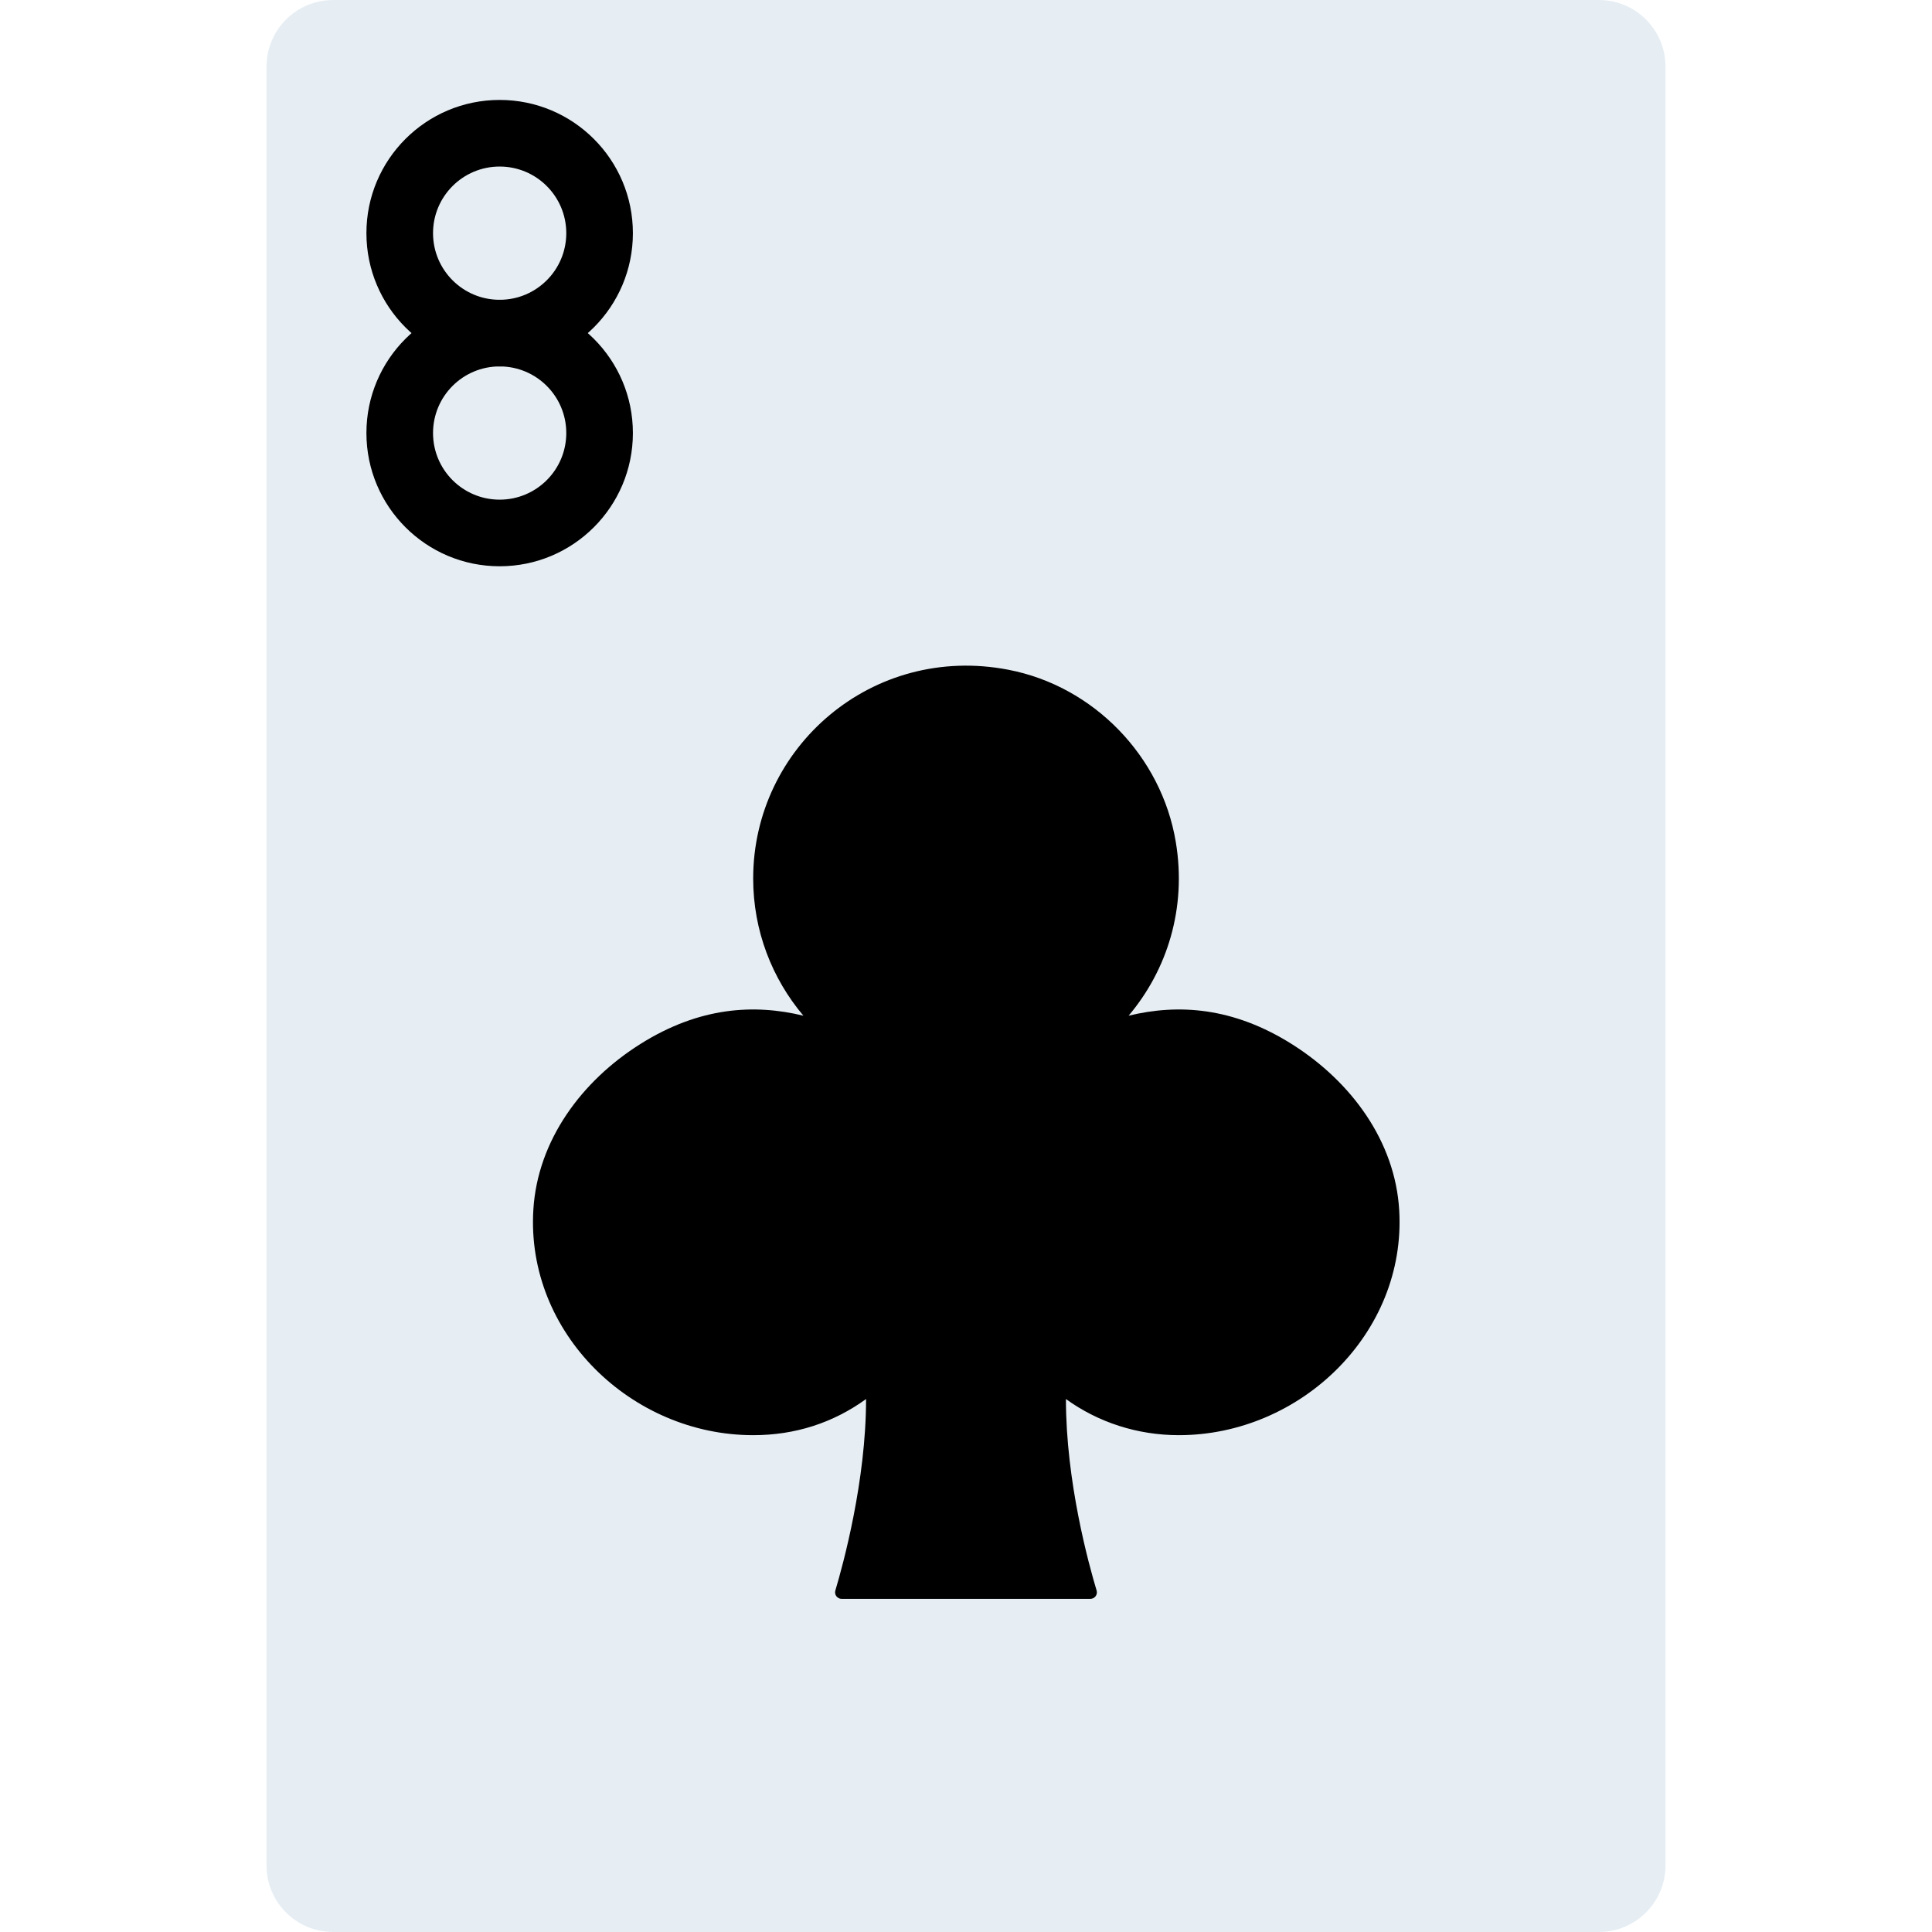
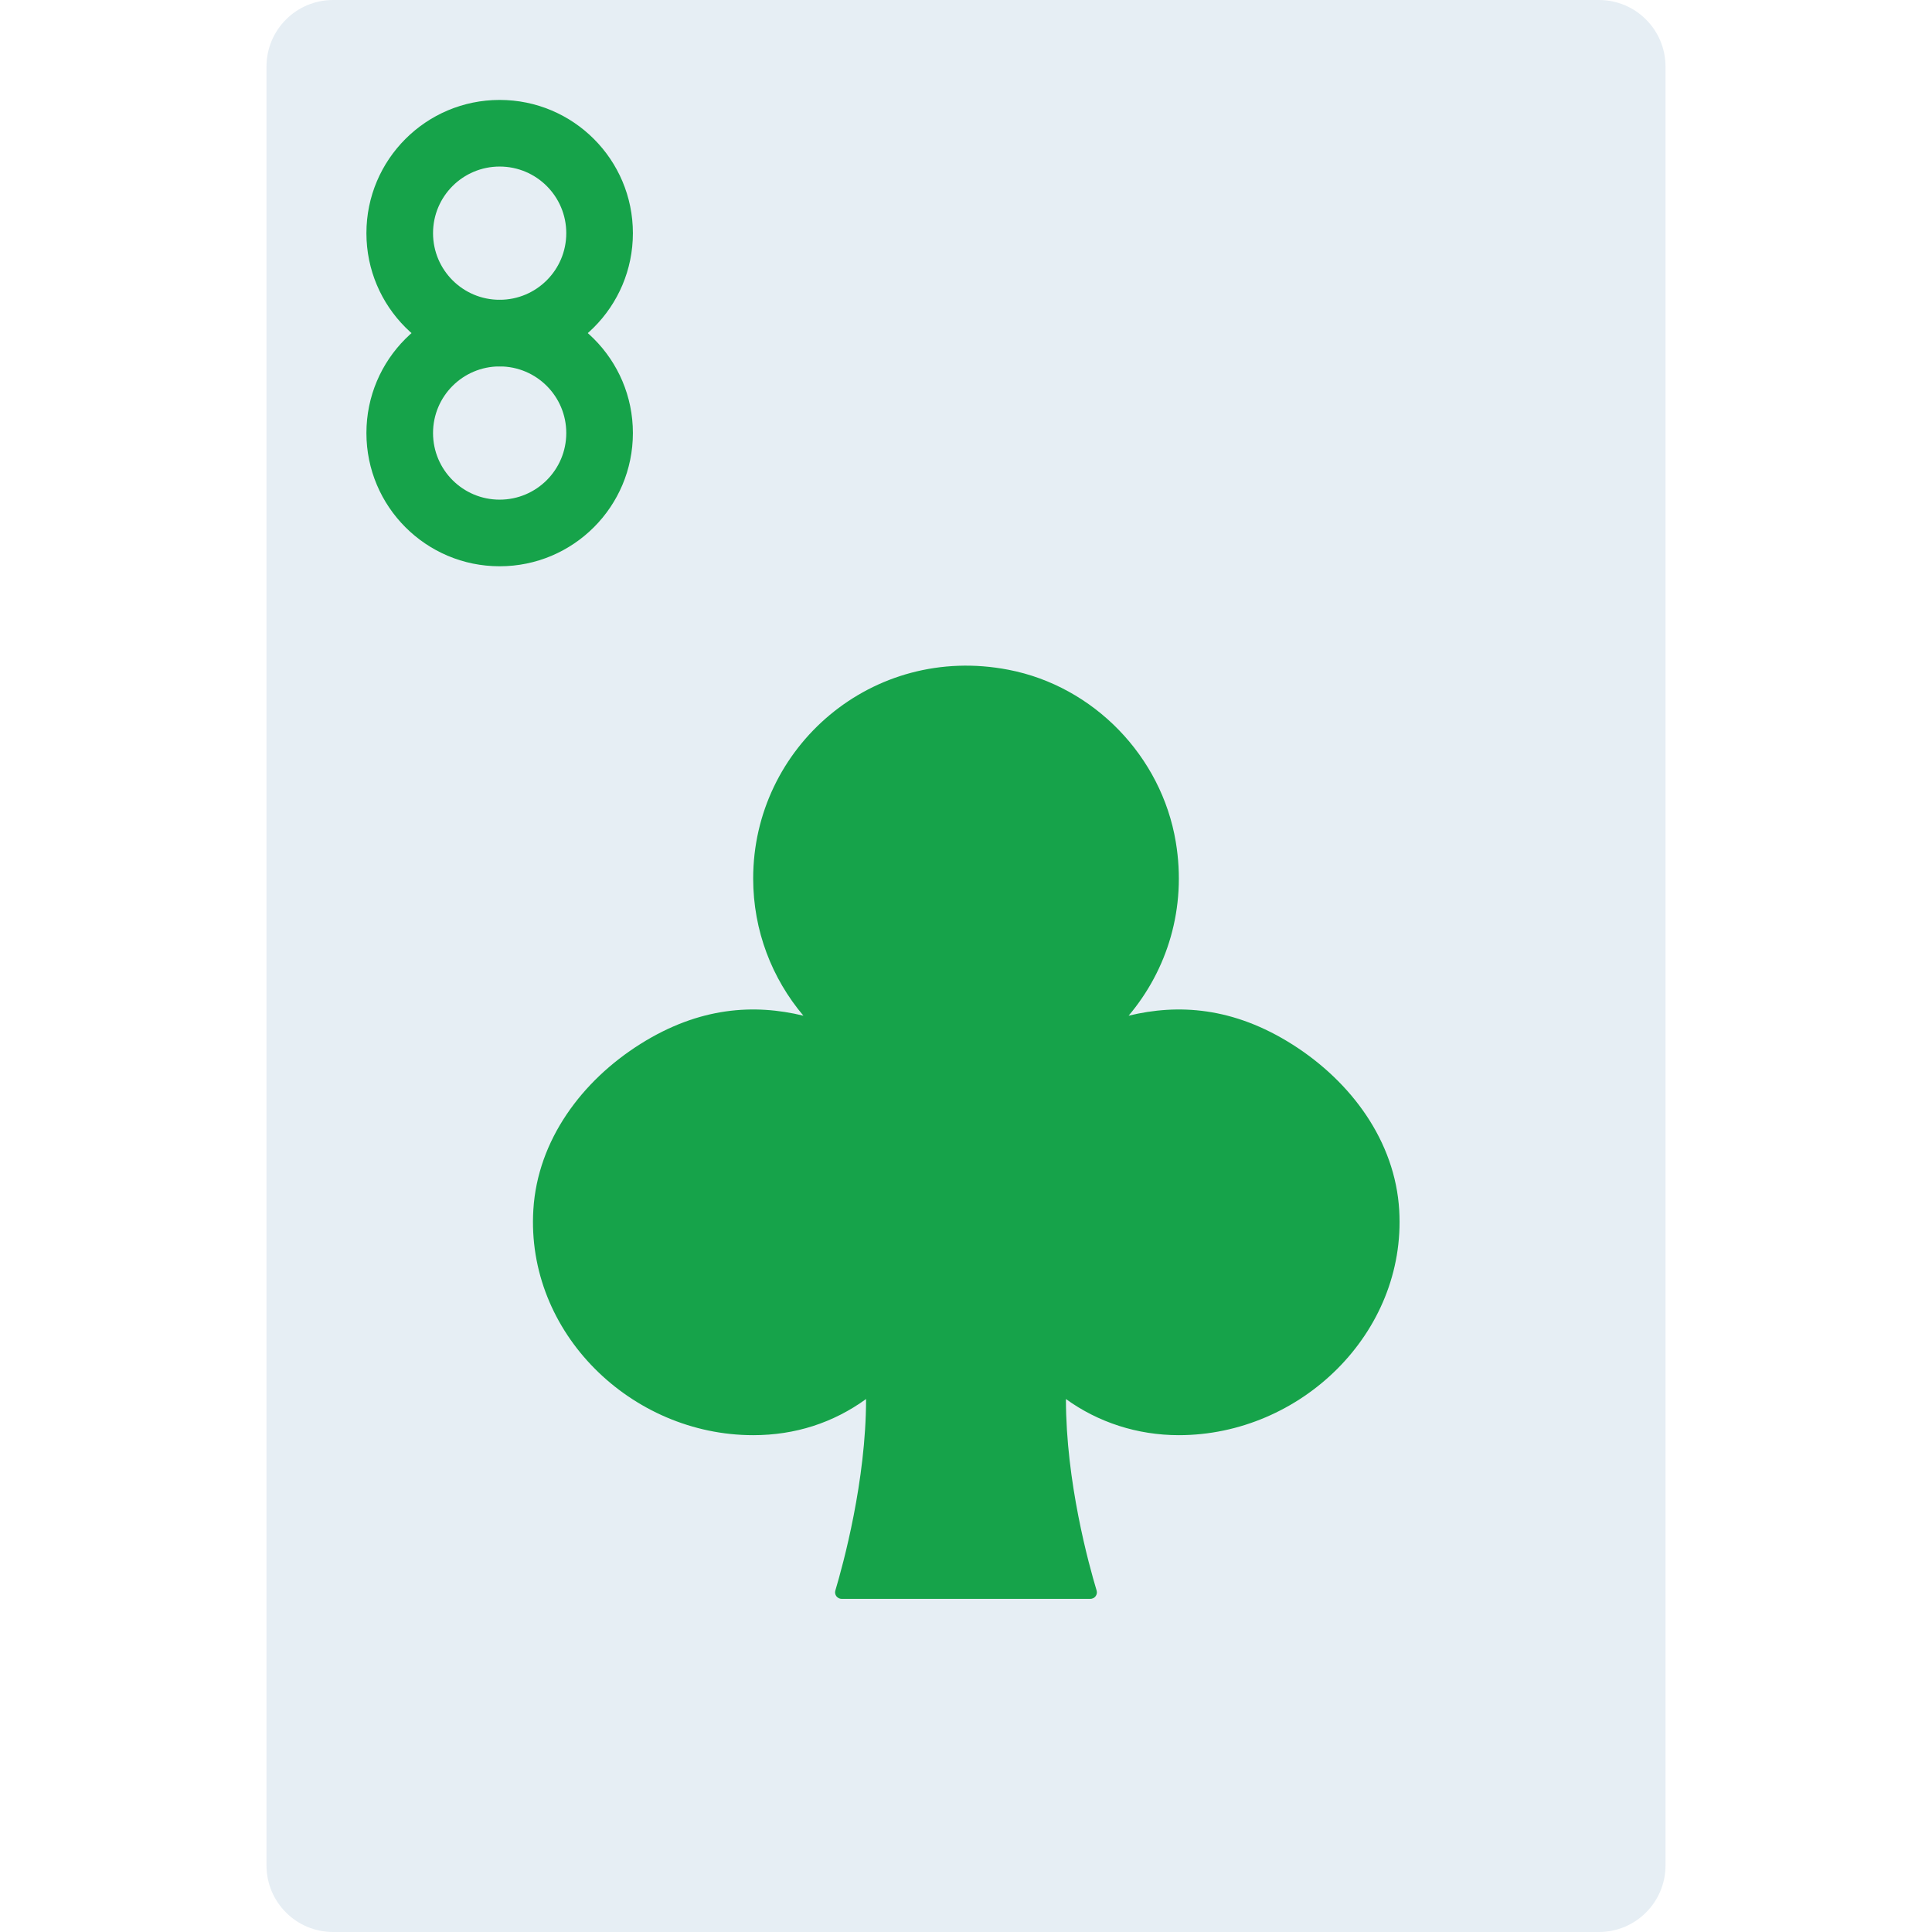
<svg xmlns="http://www.w3.org/2000/svg" height="800px" width="800px" version="1.1" id="Layer_1" viewBox="0 0 512 512" xml:space="preserve">
  <g>
    <path style="fill:#E6EEF4;" d="M423.724,0H88.276c-9.754,0-17.655,7.901-17.655,17.655v476.69c0,9.754,7.901,17.655,17.655,17.655   h335.448c9.754,0,17.655-7.901,17.655-17.655V17.655C441.379,7.901,433.479,0,423.724,0" />
    <g>
-       <path d="M282.482,370.759c0,21.91,6.047,43.82,8.13,50.732c0.344,1.139-0.521,2.233-1.704,2.233h-65.827    c-1.183,0-2.039-1.095-1.704-2.225c2.074-6.947,8.139-29.096,8.139-50.741c-8.722,6.321-18.803,9.578-29.917,9.578    c-32.274,0-60.275-27.101-58.253-59.78c1.13-18.379,12.835-34.145,28.425-43.926c15.651-9.825,30.164-10.611,43.14-7.459    c-8.298-9.825-13.312-22.502-13.312-36.361c0-34.834,31.576-62.296,67.663-55.314c22.59,4.361,40.545,22.925,44.332,45.612    c2.948,17.602-2.304,33.986-12.5,46.062c13.065-3.169,27.692-2.348,43.467,7.662c15.519,9.852,27.18,25.582,28.248,43.926    c1.889,32.591-26.2,59.577-58.403,59.577C301.444,380.337,291.045,376.947,282.482,370.759" />
-       <path d="M132.414,26.483c-19.503,0-35.31,15.808-35.31,35.31s15.808,35.31,35.31,35.31s35.31-15.808,35.31-35.31    S151.916,26.483,132.414,26.483z M132.414,79.448c-9.752,0-17.655-7.903-17.655-17.655s7.903-17.655,17.655-17.655    s17.655,7.903,17.655,17.655S142.166,79.448,132.414,79.448z" />
-       <path d="M132.414,79.448c-19.503,0-35.31,15.808-35.31,35.31s15.808,35.31,35.31,35.31s35.31-15.808,35.31-35.31    S151.916,79.448,132.414,79.448z M132.414,132.414c-9.752,0-17.655-7.903-17.655-17.655s7.903-17.655,17.655-17.655    s17.655,7.903,17.655,17.655S142.166,132.414,132.414,132.414z" />
+       <path style="fill:#16A34A" d="M282.482,370.759c0,21.91,6.047,43.82,8.13,50.732c0.344,1.139-0.521,2.233-1.704,2.233h-65.827    c-1.183,0-2.039-1.095-1.704-2.225c2.074-6.947,8.139-29.096,8.139-50.741c-8.722,6.321-18.803,9.578-29.917,9.578    c-32.274,0-60.275-27.101-58.253-59.78c1.13-18.379,12.835-34.145,28.425-43.926c15.651-9.825,30.164-10.611,43.14-7.459    c-8.298-9.825-13.312-22.502-13.312-36.361c0-34.834,31.576-62.296,67.663-55.314c22.59,4.361,40.545,22.925,44.332,45.612    c2.948,17.602-2.304,33.986-12.5,46.062c13.065-3.169,27.692-2.348,43.467,7.662c15.519,9.852,27.18,25.582,28.248,43.926    c1.889,32.591-26.2,59.577-58.403,59.577C301.444,380.337,291.045,376.947,282.482,370.759" />
+       <path style="fill:#16A34A" d="M132.414,26.483c-19.503,0-35.31,15.808-35.31,35.31s15.808,35.31,35.31,35.31s35.31-15.808,35.31-35.31    S151.916,26.483,132.414,26.483z M132.414,79.448c-9.752,0-17.655-7.903-17.655-17.655s7.903-17.655,17.655-17.655    s17.655,7.903,17.655,17.655S142.166,79.448,132.414,79.448z" />
+       <path style="fill:#16A34A" d="M132.414,79.448c-19.503,0-35.31,15.808-35.31,35.31s15.808,35.31,35.31,35.31s35.31-15.808,35.31-35.31    S151.916,79.448,132.414,79.448z M132.414,132.414c-9.752,0-17.655-7.903-17.655-17.655s7.903-17.655,17.655-17.655    s17.655,7.903,17.655,17.655S142.166,132.414,132.414,132.414z" />
    </g>
  </g>
</svg>
